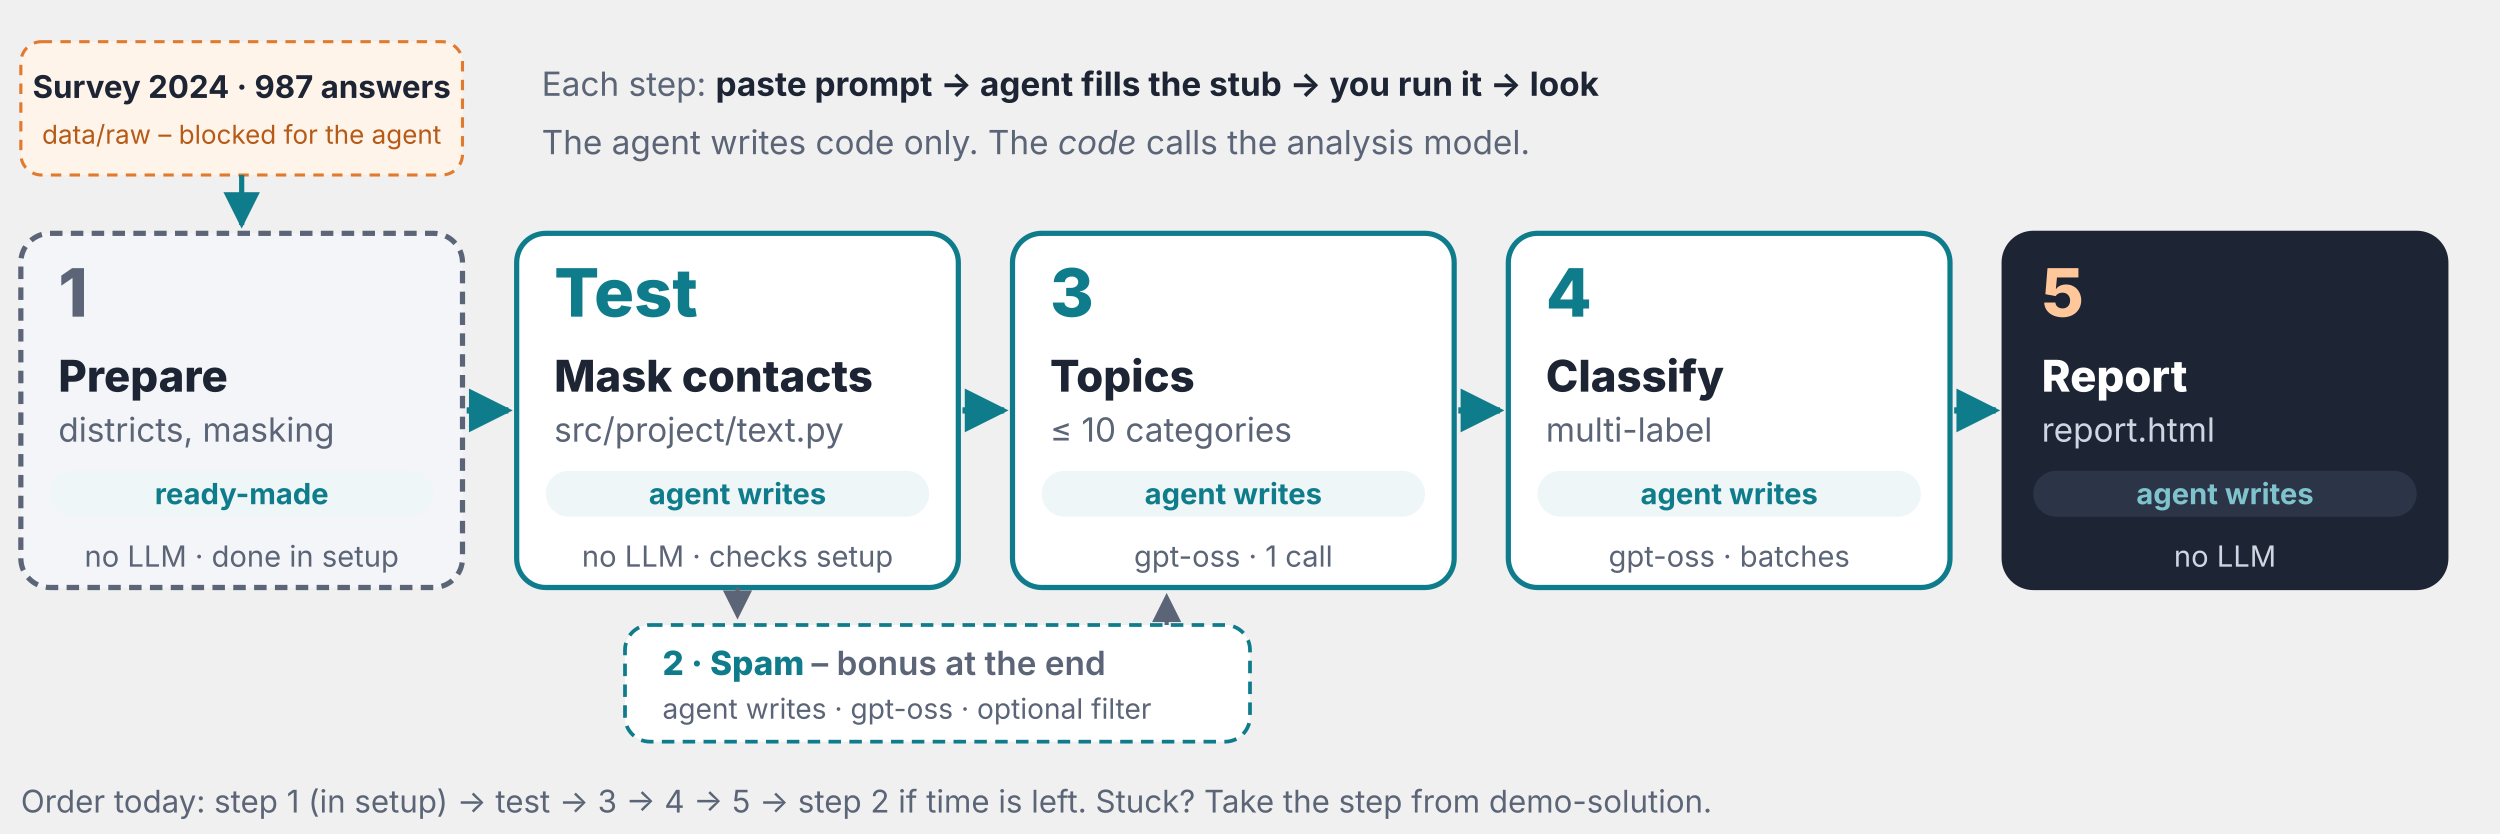
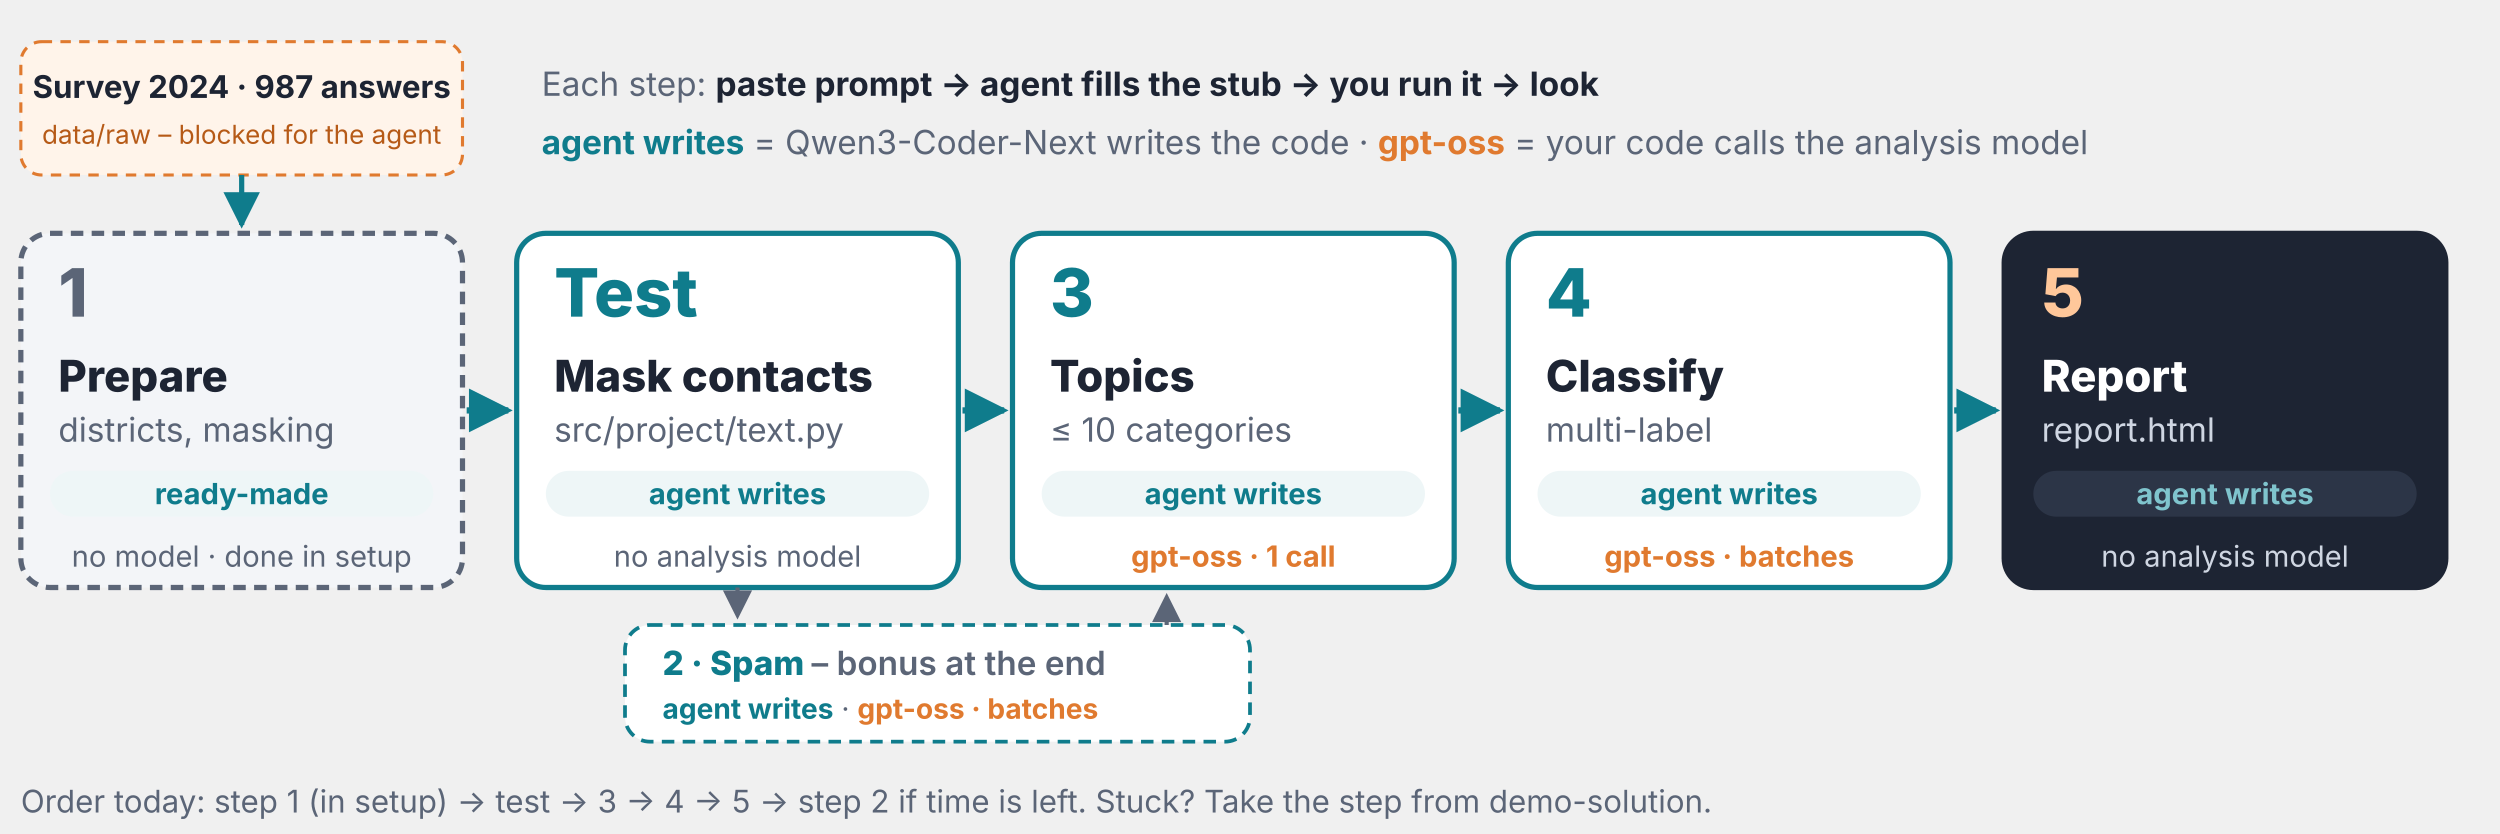
<svg xmlns="http://www.w3.org/2000/svg" width="1200" height="400" viewBox="0 0 1200 400" font-family="Inter, Helvetica, Arial, sans-serif">
  <defs>
    <marker id="f" viewBox="0 0 10 10" refX="9" refY="5" markerWidth="7" markerHeight="7" orient="auto">
      <path d="M0,0 L10,5 L0,10 z" fill="#0f7c8c" />
    </marker>
    <marker id="g" viewBox="0 0 10 10" refX="9" refY="5" markerWidth="7" markerHeight="7" orient="auto">
      <path d="M0,0 L10,5 L0,10 z" fill="#5b6577" />
    </marker>
  </defs>
  <rect x="10" y="20" width="212" height="64" rx="10" fill="#fff4ea" stroke="#e07a2f" stroke-width="1.5" stroke-dasharray="5 4" />
  <text x="116" y="47" text-anchor="middle" font-size="15" font-weight="700" fill="#1d2433">Survey 2024 · 987 answers</text>
  <text x="116" y="69" text-anchor="middle" font-size="12.5" fill="#b65a17">data/raw – blocked for the agent</text>
  <path d="M116,84 V108" stroke="#0f7c8c" stroke-width="2.5" marker-end="url(#f)" />
  <text x="260" y="46" font-size="16" fill="#5b6577">Each step: <tspan font-weight="700" fill="#1d2433">paste prompt → agent fills the stub → you run it → look</tspan>
  </text>
-   <text x="260" y="74" font-size="16" fill="#5b6577">The agent writes code only. The <tspan font-style="italic">code</tspan> calls the analysis model.</text>
+   <text x="260" y="74" font-size="16" fill="#5b6577">
+     <tspan font-weight="700" fill="#0f7c8c">agent writes</tspan> = Qwen3-Coder-Next writes the code · <tspan font-weight="700" fill="#e07a2f">gpt-oss</tspan> = your code calls the analysis model</text>
  <rect x="248" y="112" width="212" height="170" rx="14" fill="#fff" stroke="#0f7c8c" stroke-width="2.5" />
  <text x="266" y="152" font-size="32" font-weight="800" fill="#0f7c8c">Test</text>
  <text x="266" y="188" font-size="21" font-weight="800" fill="#1d2433">Mask contacts</text>
  <text x="266" y="212" font-size="16" fill="#5b6577">src/project/text.py</text>
  <rect x="262" y="226" width="184" height="22" rx="11" fill="#eef6f7" />
  <text x="354" y="242" text-anchor="middle" font-size="14" font-weight="700" fill="#0f7c8c">agent writes</text>
-   <text x="354" y="272" text-anchor="middle" font-size="14" fill="#5b6577">no LLM · checks setup</text>
+   <text x="354" y="272" text-anchor="middle" font-size="14" fill="#5b6577">no analysis model</text>
  <rect x="10" y="112" width="212" height="170" rx="14" fill="#f3f5f8" stroke="#5b6577" stroke-width="2.5" stroke-dasharray="6 4" />
  <text x="28" y="152" font-size="32" font-weight="800" fill="#5b6577">1</text>
  <text x="28" y="188" font-size="21" font-weight="800" fill="#1d2433">Prepare</text>
  <text x="28" y="212" font-size="16" fill="#5b6577">districts, masking</text>
  <rect x="24" y="226" width="184" height="22" rx="11" fill="#eef6f7" />
  <text x="116" y="242" text-anchor="middle" font-size="14" font-weight="700" fill="#0f7c8c">ready-made</text>
-   <text x="116" y="272" text-anchor="middle" font-size="14" fill="#5b6577">no LLM · done in setup</text>
+   <text x="116" y="272" text-anchor="middle" font-size="14" fill="#5b6577">no model · done in setup</text>
  <path d="M224,197 H244" stroke="#0f7c8c" stroke-width="3" marker-end="url(#f)" />
  <path d="M462,197 H482" stroke="#0f7c8c" stroke-width="3" marker-end="url(#f)" />
  <rect x="486" y="112" width="212" height="170" rx="14" fill="#fff" stroke="#0f7c8c" stroke-width="2.5" />
  <text x="504" y="152" font-size="32" font-weight="800" fill="#0f7c8c">3</text>
  <text x="504" y="188" font-size="21" font-weight="800" fill="#1d2433">Topics</text>
  <text x="504" y="212" font-size="16" fill="#5b6577">≤ 10 categories</text>
  <rect x="500" y="226" width="184" height="22" rx="11" fill="#eef6f7" />
  <text x="592" y="242" text-anchor="middle" font-size="14" font-weight="700" fill="#0f7c8c">agent writes</text>
-   <text x="592" y="272" text-anchor="middle" font-size="14" fill="#5b6577">gpt-oss · 1 call</text>
+   <text x="592" y="272" text-anchor="middle" font-size="14" font-weight="700" fill="#e07a2f">gpt-oss · 1 call</text>
  <path d="M700,197 H720" stroke="#0f7c8c" stroke-width="3" marker-end="url(#f)" />
  <rect x="724" y="112" width="212" height="170" rx="14" fill="#fff" stroke="#0f7c8c" stroke-width="2.5" />
  <text x="742" y="152" font-size="32" font-weight="800" fill="#0f7c8c">4</text>
  <text x="742" y="188" font-size="21" font-weight="800" fill="#1d2433">Classify</text>
  <text x="742" y="212" font-size="16" fill="#5b6577">multi-label</text>
  <rect x="738" y="226" width="184" height="22" rx="11" fill="#eef6f7" />
  <text x="830" y="242" text-anchor="middle" font-size="14" font-weight="700" fill="#0f7c8c">agent writes</text>
-   <text x="830" y="272" text-anchor="middle" font-size="14" fill="#5b6577">gpt-oss · batches</text>
+   <text x="830" y="272" text-anchor="middle" font-size="14" font-weight="700" fill="#e07a2f">gpt-oss · batches</text>
  <path d="M938,197 H958" stroke="#0f7c8c" stroke-width="3" marker-end="url(#f)" />
  <rect x="962" y="112" width="212" height="170" rx="14" fill="#1d2433" stroke="#1d2433" stroke-width="2.5" />
  <text x="980" y="152" font-size="32" font-weight="800" fill="#ffc79a">5</text>
  <text x="980" y="188" font-size="21" font-weight="800" fill="#fff">Report</text>
  <text x="980" y="212" font-size="16" fill="#cfd6e2">report.html</text>
  <rect x="976" y="226" width="184" height="22" rx="11" fill="#2c3547" />
  <text x="1068" y="242" text-anchor="middle" font-size="14" font-weight="700" fill="#7fc4cd">agent writes</text>
-   <text x="1068" y="272" text-anchor="middle" font-size="14" fill="#cfd6e2">no LLM</text>
+   <text x="1068" y="272" text-anchor="middle" font-size="14" fill="#cfd6e2">no analysis model</text>
  <rect x="300" y="300" width="300" height="56" rx="12" fill="#fff" stroke="#0f7c8c" stroke-width="1.8" stroke-dasharray="6 4" />
  <text x="318" y="324" font-size="16" font-weight="800" fill="#0f7c8c">2 · Spam <tspan font-weight="600" fill="#5b6577">– bonus at the end</tspan>
  </text>
-   <text x="318" y="345" font-size="13.5" fill="#5b6577">agent writes · gpt-oss · optional filter</text>
+   <text x="318" y="345" font-size="13.5" fill="#5b6577">
+     <tspan font-weight="700" fill="#0f7c8c">agent writes</tspan> · <tspan font-weight="700" fill="#e07a2f">gpt-oss · batches</tspan>
+   </text>
  <path d="M354,282 V296" stroke="#5b6577" stroke-width="2" stroke-dasharray="4 4" fill="none" marker-end="url(#g)" />
  <path d="M560,300 V286" stroke="#5b6577" stroke-width="2" stroke-dasharray="4 4" fill="none" marker-end="url(#g)" />
  <text x="10" y="390" font-size="15" fill="#5b6577">Order today: step 1 (in setup) → test → 3 → 4 → 5 → step 2 if time is left. Stuck? Take the step from demo-solution.</text>
</svg>
